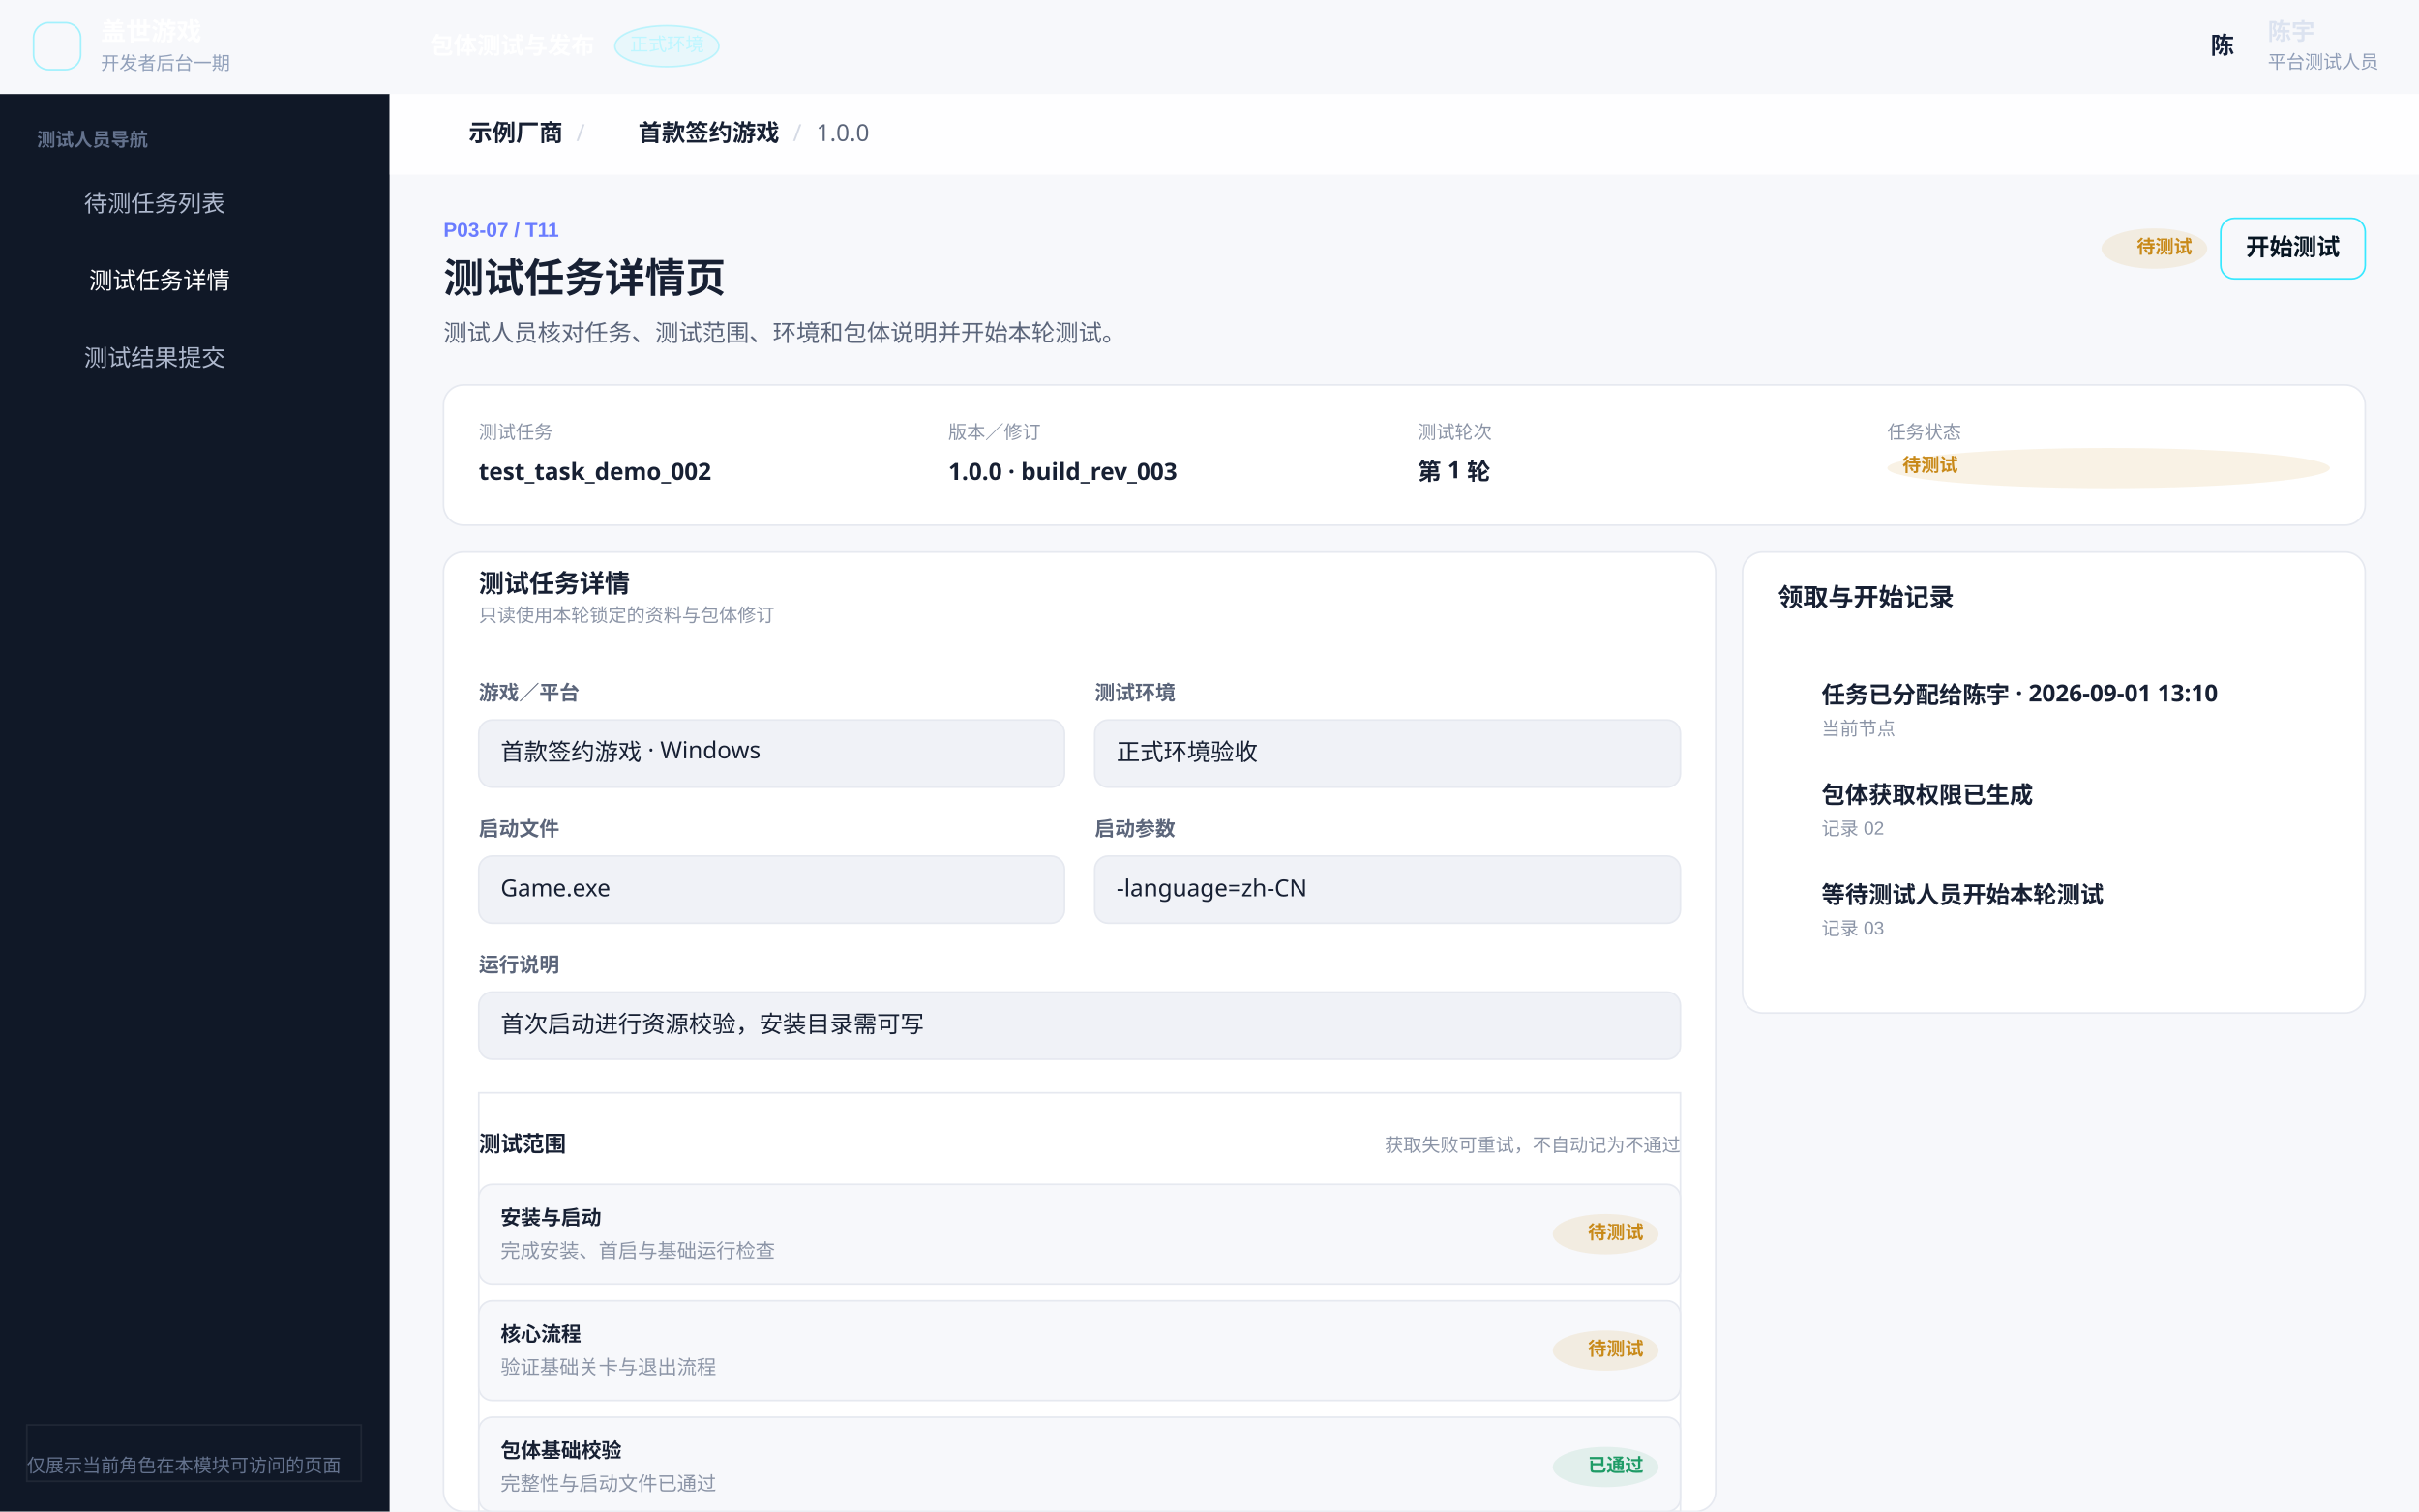
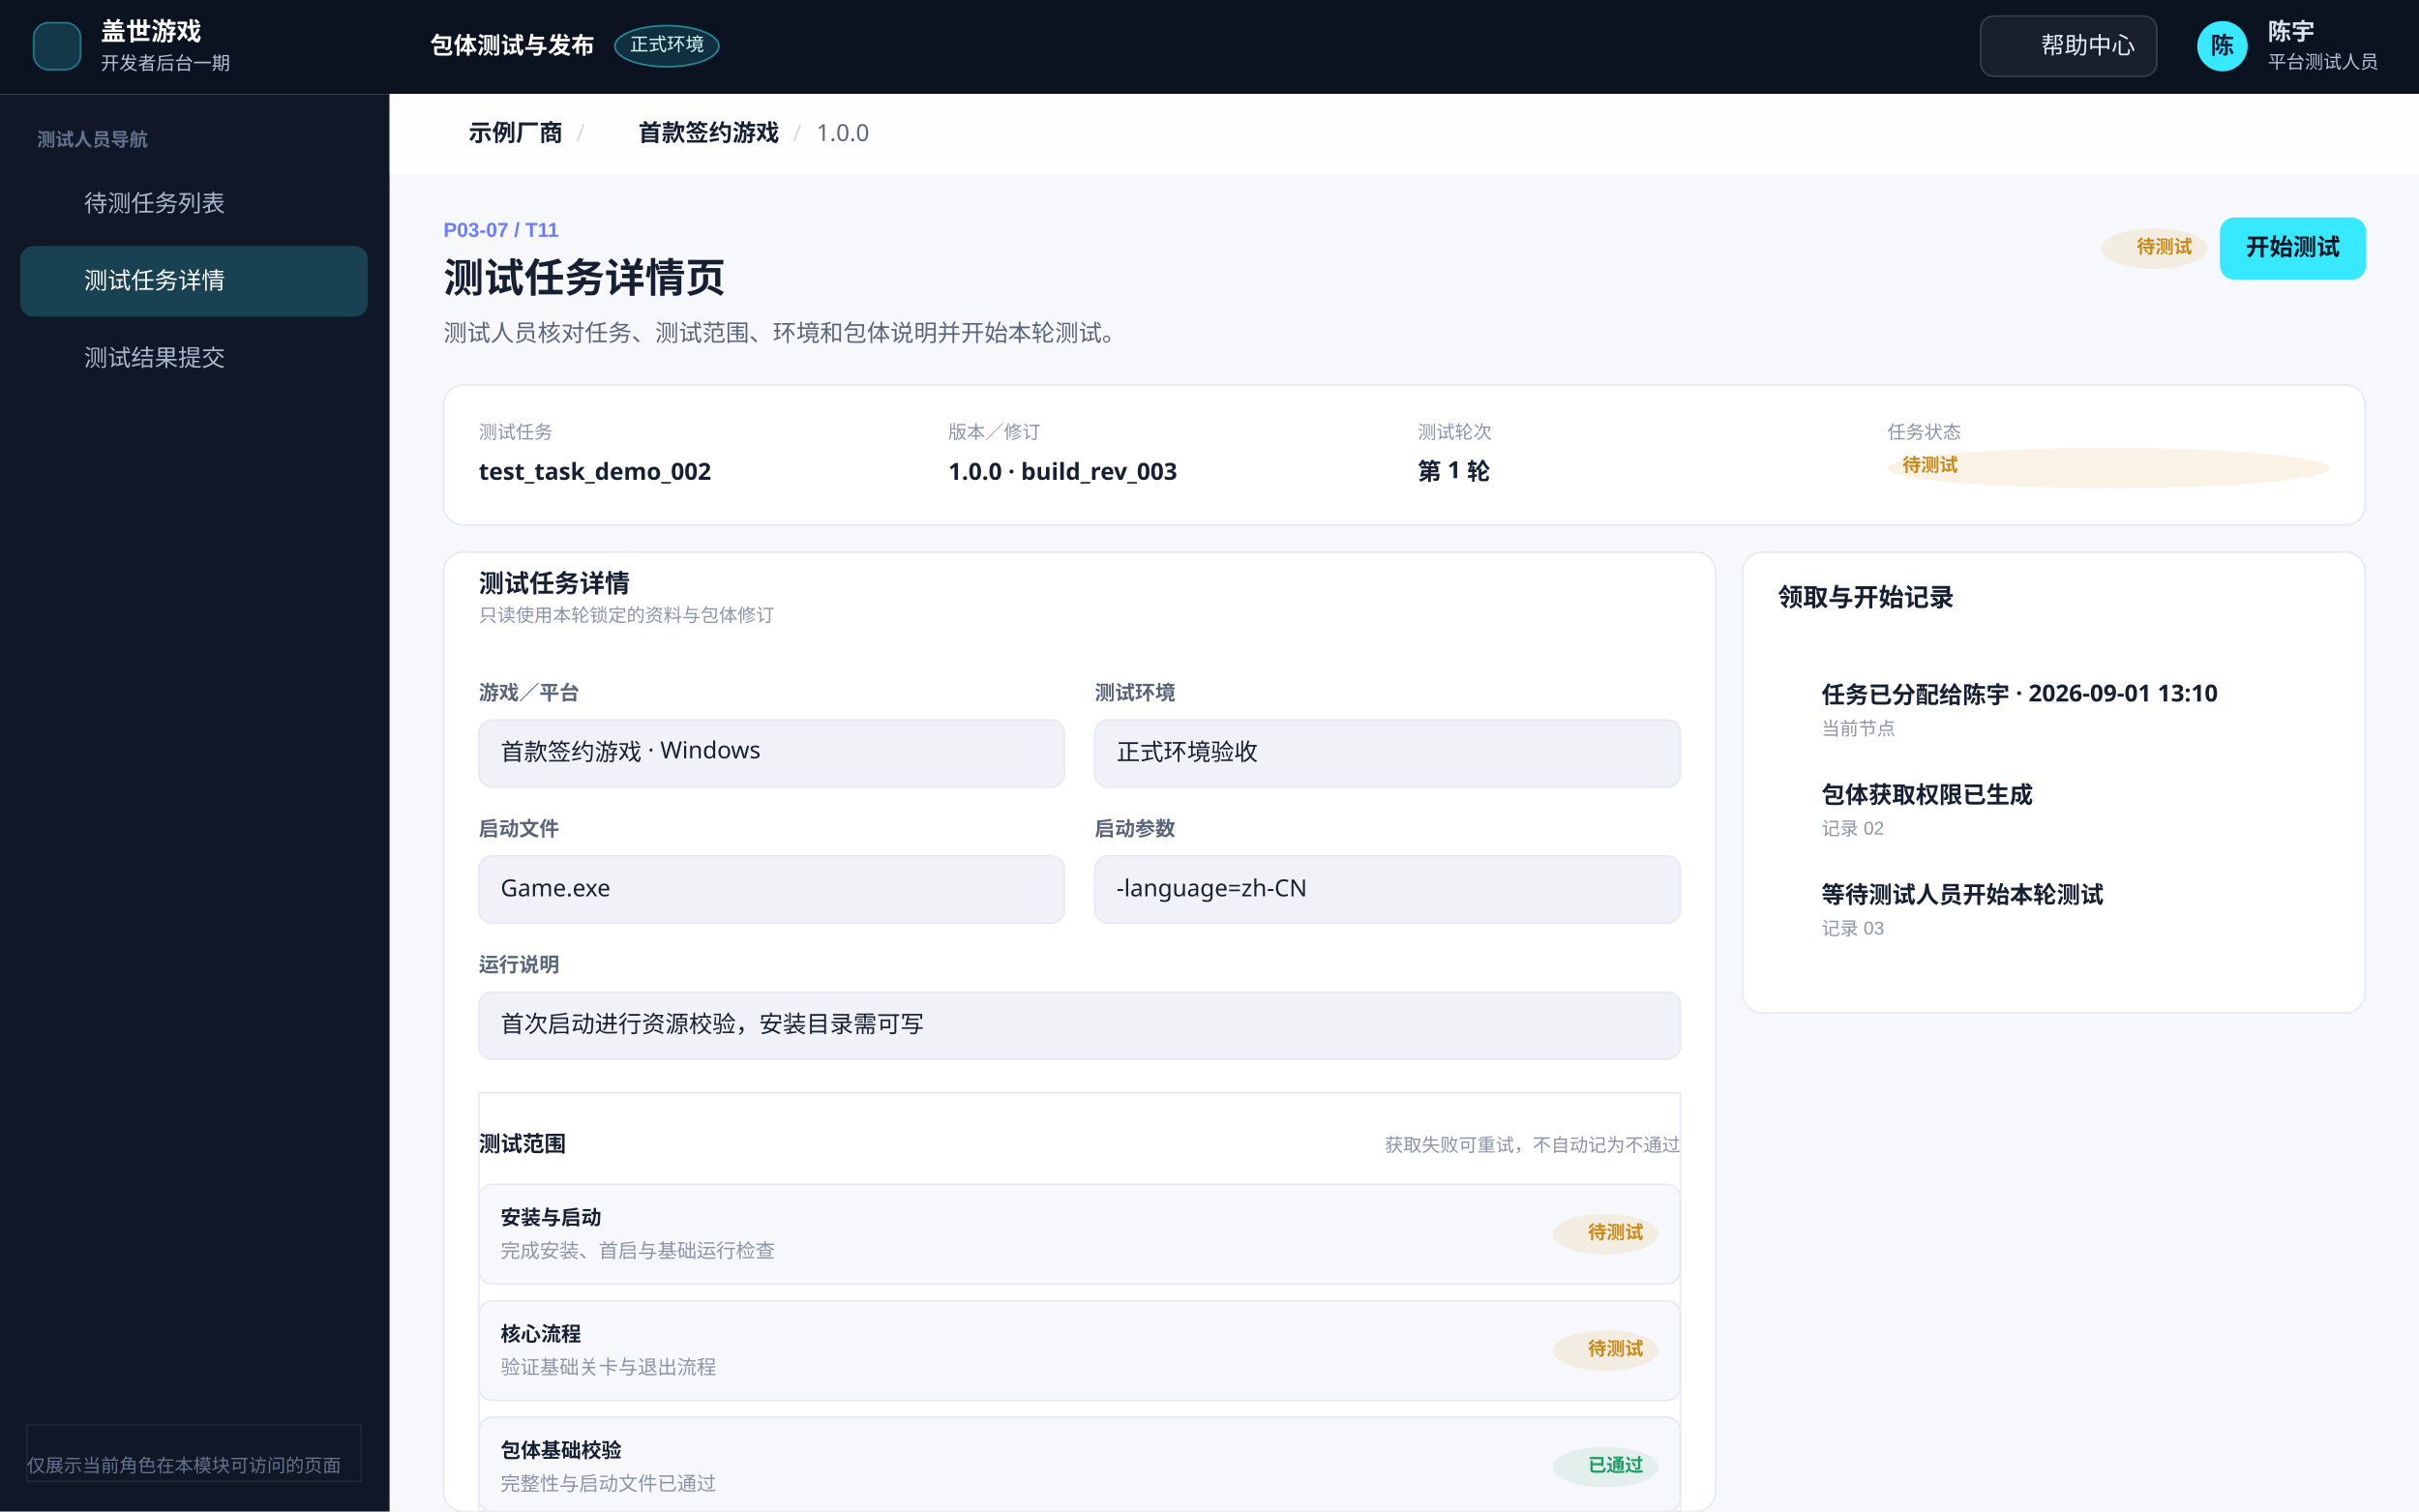
<svg xmlns="http://www.w3.org/2000/svg" width="1440" height="900" viewBox="0 0 1440 900">
  <defs>
    <clipPath id="clip-P03-07">
      <rect width="1440" height="900" />
    </clipPath>
  </defs>
  <g id="P03-07" data-frame-id="P03-07" data-role="tester" data-template="T11" clip-path="url(#clip-P03-07)">
    <rect id="node-P03-07-shape-0" x="0.00" y="0.00" width="1440.00" height="900.00" rx="0.00" fill="#f7f8fb" fill-opacity="1.000" />
-     <rect id="node-P03-07-shape-1" x="20.00" y="13.50" width="28.00" height="28.00" rx="9.00" fill="#000000" fill-opacity="0.000" stroke="#38e8ff" stroke-opacity="0.440" stroke-width="1.00" />
-     <rect id="node-P03-07-shape-2" x="366.00" y="15.25" width="62.00" height="24.50" rx="999.00" fill="#38e8ff" fill-opacity="0.080" stroke="#38e8ff" stroke-opacity="0.280" stroke-width="1.00" />
-     <rect id="node-P03-07-shape-3" x="0.00" y="56.00" width="232.00" height="844.00" rx="0.00" fill="#101827" fill-opacity="1.000" />
-     <rect id="node-P03-07-shape-4" x="16.00" y="848.50" width="199.00" height="33.50" rx="0.00" fill="#000000" fill-opacity="0.000" stroke="#ffffff" stroke-opacity="0.070" stroke-width="1.00" />
-     <rect id="node-P03-07-shape-5" x="232.00" y="56.00" width="1208.00" height="844.00" rx="0.00" fill="#f7f8fb" fill-opacity="1.000" />
-     <rect id="node-P03-07-shape-6" x="232.00" y="56.00" width="1208.00" height="48.00" rx="0.00" fill="#ffffff" fill-opacity="0.880" />
-     <rect id="node-P03-07-shape-7" x="1251.00" y="136.00" width="63.00" height="24.00" rx="999.00" fill="#c88918" fill-opacity="0.110" />
-     <rect id="node-P03-07-shape-8" x="1322.00" y="130.00" width="86.00" height="36.00" rx="8.00" fill="#000000" fill-opacity="0.000" stroke="#38e8ff" stroke-opacity="1.000" stroke-width="1.00" />
-     <rect id="node-P03-07-shape-9" x="264.00" y="229.19" width="1144.00" height="83.50" rx="12.00" fill="#ffffff" fill-opacity="1.000" stroke="#e6e9f0" stroke-opacity="1.000" stroke-width="1.00" />
-     <rect id="node-P03-07-shape-10" x="1123.50" y="266.69" width="263.50" height="24.00" rx="999.00" fill="#c88918" fill-opacity="0.110" />
-     <rect id="node-P03-07-shape-11" x="264.00" y="328.69" width="757.33" height="571.31" rx="12.00" fill="#ffffff" fill-opacity="1.000" stroke="#e6e9f0" stroke-opacity="1.000" stroke-width="1.00" />
-     <rect id="node-P03-07-shape-12" x="285.00" y="428.69" width="348.66" height="40.00" rx="8.00" fill="#f0f2f7" fill-opacity="1.000" stroke="#e6e9f0" stroke-opacity="1.000" stroke-width="1.00" />
-     <rect id="node-P03-07-shape-13" x="651.66" y="428.69" width="348.67" height="40.00" rx="8.00" fill="#f0f2f7" fill-opacity="1.000" stroke="#e6e9f0" stroke-opacity="1.000" stroke-width="1.00" />
-     <rect id="node-P03-07-shape-14" x="285.00" y="509.69" width="348.66" height="40.00" rx="8.00" fill="#f0f2f7" fill-opacity="1.000" stroke="#e6e9f0" stroke-opacity="1.000" stroke-width="1.00" />
-     <rect id="node-P03-07-shape-15" x="651.66" y="509.69" width="348.67" height="40.00" rx="8.00" fill="#f0f2f7" fill-opacity="1.000" stroke="#e6e9f0" stroke-opacity="1.000" stroke-width="1.00" />
-     <rect id="node-P03-07-shape-16" x="285.00" y="590.69" width="715.33" height="40.00" rx="8.00" fill="#f0f2f7" fill-opacity="1.000" stroke="#e6e9f0" stroke-opacity="1.000" stroke-width="1.00" />
-     <rect id="node-P03-07-shape-17" x="285.00" y="650.69" width="715.33" height="249.31" rx="0.00" fill="#000000" fill-opacity="0.000" stroke="#e6e9f0" stroke-opacity="1.000" stroke-width="1.00" />
-     <rect id="node-P03-07-shape-18" x="285.00" y="705.19" width="715.33" height="59.33" rx="8.00" fill="#f7f8fb" fill-opacity="1.000" stroke="#e6e9f0" stroke-opacity="1.000" stroke-width="1.00" />
-     <rect id="node-P03-07-shape-19" x="924.33" y="722.84" width="63.00" height="24.00" rx="999.00" fill="#c88918" fill-opacity="0.110" />
-     <rect id="node-P03-07-shape-20" x="285.00" y="774.52" width="715.33" height="59.33" rx="8.00" fill="#f7f8fb" fill-opacity="1.000" stroke="#e6e9f0" stroke-opacity="1.000" stroke-width="1.00" />
-     <rect id="node-P03-07-shape-21" x="924.33" y="792.17" width="63.00" height="24.00" rx="999.00" fill="#c88918" fill-opacity="0.110" />
-     <rect id="node-P03-07-shape-22" x="285.00" y="843.84" width="715.33" height="56.16" rx="8.00" fill="#f7f8fb" fill-opacity="1.000" stroke="#e6e9f0" stroke-opacity="1.000" stroke-width="1.00" />
-     <rect id="node-P03-07-shape-23" x="924.33" y="861.50" width="63.00" height="24.00" rx="999.00" fill="#1e9b66" fill-opacity="0.100" />
-     <rect id="node-P03-07-shape-24" x="1037.33" y="328.69" width="370.66" height="274.50" rx="12.00" fill="#ffffff" fill-opacity="1.000" stroke="#e6e9f0" stroke-opacity="1.000" stroke-width="1.00" />
+     <rect id="node-P03-07-shape-1" x="0.00" y="0.00" width="1440.00" height="56.00" rx="0.00" fill="#0b1220" fill-opacity="1.000" />
+     <rect id="node-P03-07-shape-2" x="20.00" y="13.50" width="28.00" height="28.00" rx="9.00" fill="#38e8ff" fill-opacity="0.180" stroke="#38e8ff" stroke-opacity="0.440" stroke-width="1.00" />
+     <rect id="node-P03-07-shape-3" x="366.00" y="15.25" width="62.00" height="24.50" rx="999.00" fill="#38e8ff" fill-opacity="0.140" stroke="#38e8ff" stroke-opacity="0.520" stroke-width="1.00" />
+     <rect id="node-P03-07-shape-4" x="1179.00" y="9.50" width="105.00" height="36.00" rx="8.00" fill="#ffffff" fill-opacity="0.060" stroke="#ffffff" stroke-opacity="0.160" stroke-width="1.00" />
+     <rect id="node-P03-07-shape-5" x="1308.00" y="12.50" width="30.00" height="30.00" rx="50.00" fill="#38e8ff" fill-opacity="1.000" />
+     <rect id="node-P03-07-shape-6" x="0.00" y="56.00" width="232.00" height="844.00" rx="0.00" fill="#101827" fill-opacity="1.000" />
+     <rect id="node-P03-07-shape-7" x="12.00" y="146.50" width="207.00" height="42.00" rx="8.00" fill="#38e8ff" fill-opacity="0.200" />
+     <rect id="node-P03-07-shape-8" x="16.00" y="848.50" width="199.00" height="33.50" rx="0.00" fill="#000000" fill-opacity="0.000" stroke="#ffffff" stroke-opacity="0.070" stroke-width="1.00" />
+     <rect id="node-P03-07-shape-9" x="232.00" y="56.00" width="1208.00" height="844.00" rx="0.00" fill="#f7f8fb" fill-opacity="1.000" />
+     <rect id="node-P03-07-shape-10" x="232.00" y="56.00" width="1208.00" height="48.00" rx="0.00" fill="#ffffff" fill-opacity="0.880" />
+     <rect id="node-P03-07-shape-11" x="1251.00" y="136.00" width="63.00" height="24.00" rx="999.00" fill="#c88918" fill-opacity="0.110" />
+     <rect id="node-P03-07-shape-12" x="1322.00" y="130.00" width="86.00" height="36.00" rx="8.00" fill="#38e8ff" fill-opacity="1.000" stroke="#38e8ff" stroke-opacity="1.000" stroke-width="1.00" />
+     <rect id="node-P03-07-shape-13" x="264.00" y="229.19" width="1144.00" height="83.50" rx="12.00" fill="#ffffff" fill-opacity="1.000" stroke="#e6e9f0" stroke-opacity="1.000" stroke-width="1.00" />
+     <rect id="node-P03-07-shape-14" x="1123.50" y="266.69" width="263.50" height="24.00" rx="999.00" fill="#c88918" fill-opacity="0.110" />
+     <rect id="node-P03-07-shape-15" x="264.00" y="328.69" width="757.33" height="571.31" rx="12.00" fill="#ffffff" fill-opacity="1.000" stroke="#e6e9f0" stroke-opacity="1.000" stroke-width="1.00" />
+     <rect id="node-P03-07-shape-16" x="285.00" y="428.69" width="348.66" height="40.00" rx="8.00" fill="#f0f2f7" fill-opacity="1.000" stroke="#e6e9f0" stroke-opacity="1.000" stroke-width="1.00" />
+     <rect id="node-P03-07-shape-17" x="651.66" y="428.69" width="348.67" height="40.00" rx="8.00" fill="#f0f2f7" fill-opacity="1.000" stroke="#e6e9f0" stroke-opacity="1.000" stroke-width="1.00" />
+     <rect id="node-P03-07-shape-18" x="285.00" y="509.69" width="348.66" height="40.00" rx="8.00" fill="#f0f2f7" fill-opacity="1.000" stroke="#e6e9f0" stroke-opacity="1.000" stroke-width="1.00" />
+     <rect id="node-P03-07-shape-19" x="651.66" y="509.69" width="348.67" height="40.00" rx="8.00" fill="#f0f2f7" fill-opacity="1.000" stroke="#e6e9f0" stroke-opacity="1.000" stroke-width="1.00" />
+     <rect id="node-P03-07-shape-20" x="285.00" y="590.69" width="715.33" height="40.00" rx="8.00" fill="#f0f2f7" fill-opacity="1.000" stroke="#e6e9f0" stroke-opacity="1.000" stroke-width="1.00" />
+     <rect id="node-P03-07-shape-21" x="285.00" y="650.69" width="715.33" height="249.31" rx="0.00" fill="#000000" fill-opacity="0.000" stroke="#e6e9f0" stroke-opacity="1.000" stroke-width="1.00" />
+     <rect id="node-P03-07-shape-22" x="285.00" y="705.19" width="715.33" height="59.33" rx="8.00" fill="#f7f8fb" fill-opacity="1.000" stroke="#e6e9f0" stroke-opacity="1.000" stroke-width="1.00" />
+     <rect id="node-P03-07-shape-23" x="924.33" y="722.84" width="63.00" height="24.00" rx="999.00" fill="#c88918" fill-opacity="0.110" />
+     <rect id="node-P03-07-shape-24" x="285.00" y="774.52" width="715.33" height="59.33" rx="8.00" fill="#f7f8fb" fill-opacity="1.000" stroke="#e6e9f0" stroke-opacity="1.000" stroke-width="1.00" />
+     <rect id="node-P03-07-shape-25" x="924.33" y="792.17" width="63.00" height="24.00" rx="999.00" fill="#c88918" fill-opacity="0.110" />
+     <rect id="node-P03-07-shape-26" x="285.00" y="843.84" width="715.33" height="56.16" rx="8.00" fill="#f7f8fb" fill-opacity="1.000" stroke="#e6e9f0" stroke-opacity="1.000" stroke-width="1.00" />
+     <rect id="node-P03-07-shape-27" x="924.33" y="861.50" width="63.00" height="24.00" rx="999.00" fill="#1e9b66" fill-opacity="0.100" />
+     <rect id="node-P03-07-shape-28" x="1037.33" y="328.69" width="370.66" height="274.50" rx="12.00" fill="#ffffff" fill-opacity="1.000" stroke="#e6e9f0" stroke-opacity="1.000" stroke-width="1.00" />
    <text x="60.00" y="24.00" font-family="Microsoft YaHei" font-size="15.00" font-weight="650" fill="#ffffff" fill-opacity="1.000">盖世游戏</text>
-     <text x="60.00" y="41.50" font-family="Microsoft YaHei" font-size="11.00" font-weight="400" fill="#91a0ba" fill-opacity="1.000">开发者后台一期</text>
+     <text x="60.00" y="41.50" font-family="Microsoft YaHei" font-size="11.00" font-weight="400" fill="#b7c2d6" fill-opacity="1.000">开发者后台一期</text>
    <text x="256.00" y="32.00" font-family="Microsoft YaHei" font-size="14.00" font-weight="700" fill="#ffffff" fill-opacity="1.000">包体测试与发布</text>
-     <text x="375.00" y="30.25" font-family="Microsoft YaHei" font-size="11.00" font-weight="400" fill="#bdf6ff" fill-opacity="1.000">正式环境</text>
+     <text x="375.00" y="30.25" font-family="Microsoft YaHei" font-size="11.00" font-weight="400" fill="#d9fbff" fill-opacity="1.000">正式环境</text>
+     <text x="1215.00" y="32.00" font-family="Microsoft YaHei" font-size="14.00" font-weight="400" fill="#eaf0fa" fill-opacity="1.000">帮助中心</text>
    <text x="1316.00" y="32.00" font-family="Microsoft YaHei" font-size="14.00" font-weight="700" fill="#142039" fill-opacity="1.000">陈</text>
    <text x="1350.00" y="23.75" font-family="Microsoft YaHei" font-size="14.00" font-weight="700" fill="#dce3f0" fill-opacity="1.000">陈宇</text>
-     <text x="1350.00" y="40.75" font-family="Microsoft YaHei" font-size="11.00" font-weight="400" fill="#8f9db7" fill-opacity="1.000">平台测试人员</text>
+     <text x="1350.00" y="40.75" font-family="Microsoft YaHei" font-size="11.00" font-weight="400" fill="#b7c2d6" fill-opacity="1.000">平台测试人员</text>
    <text x="22.00" y="87.00" font-family="Microsoft YaHei" font-size="11.00" font-weight="700" fill="#64728d" fill-opacity="1.000">测试人员导航</text>
-     <text x="50.00" y="126.00" font-family="Microsoft YaHei" font-size="14.00" font-weight="400" fill="#aeb8cd" fill-opacity="1.000">待测任务列表</text>
-     <text x="53.00" y="172.00" font-family="Microsoft YaHei" font-size="14.00" font-weight="400" fill="#ffffff" fill-opacity="1.000">测试任务详情</text>
-     <text x="50.00" y="218.00" font-family="Microsoft YaHei" font-size="14.00" font-weight="400" fill="#aeb8cd" fill-opacity="1.000">测试结果提交</text>
+     <text x="50.00" y="126.00" font-family="Microsoft YaHei" font-size="14.00" font-weight="400" fill="#aab7ca" fill-opacity="1.000">待测任务列表</text>
+     <text x="50.00" y="172.00" font-family="Microsoft YaHei" font-size="14.00" font-weight="400" fill="#ffffff" fill-opacity="1.000">测试任务详情</text>
+     <text x="50.00" y="218.00" font-family="Microsoft YaHei" font-size="14.00" font-weight="400" fill="#aab7ca" fill-opacity="1.000">测试结果提交</text>
    <text x="16.00" y="876.50" font-family="Microsoft YaHei" font-size="11.00" font-weight="400" fill="#64728d" fill-opacity="1.000">仅展示当前角色在本模块可访问的页面</text>
    <text x="279.00" y="84.00" font-family="Microsoft YaHei" font-size="14.00" font-weight="600" fill="#172033" fill-opacity="1.000">示例厂商</text>
    <text x="343.00" y="84.00" font-family="Microsoft YaHei" font-size="14.00" font-weight="400" fill="#d5dae5" fill-opacity="1.000">/</text>
    <text x="379.98" y="84.00" font-family="Microsoft YaHei" font-size="14.00" font-weight="600" fill="#172033" fill-opacity="1.000">首款签约游戏</text>
    <text x="471.98" y="84.00" font-family="Microsoft YaHei" font-size="14.00" font-weight="400" fill="#d5dae5" fill-opacity="1.000">/</text>
    <text x="485.97" y="84.00" font-family="Microsoft YaHei" font-size="14.00" font-weight="400" fill="#5b657a" fill-opacity="1.000">1.0.0</text>
    <text x="264.00" y="141.00" font-family="Arial" font-size="12.00" font-weight="700" fill="#6a7cff" fill-opacity="1.000">P03-07 / T11</text>
    <text x="264.00" y="174.00" font-family="Microsoft YaHei" font-size="24.00" font-weight="700" fill="#172033" fill-opacity="1.000">测试任务详情页</text>
    <text x="264.00" y="203.19" font-family="Microsoft YaHei" font-size="14.00" font-weight="400" fill="#5b657a" fill-opacity="1.000">测试人员核对任务、测试范围、环境和包体说明并开始本轮测试。</text>
    <text x="1272.00" y="150.75" font-family="Microsoft YaHei" font-size="11.00" font-weight="650" fill="#c88918" fill-opacity="1.000">待测试</text>
    <text x="1337.00" y="152.00" font-family="Microsoft YaHei" font-size="14.00" font-weight="650" fill="#071522" fill-opacity="1.000">开始测试</text>
    <text x="285.00" y="261.19" font-family="Microsoft YaHei" font-size="11.00" font-weight="400" fill="#8b94a6" fill-opacity="1.000">测试任务</text>
    <text x="285.00" y="285.69" font-family="Microsoft YaHei" font-size="14.00" font-weight="700" fill="#172033" fill-opacity="1.000">test_task_demo_002</text>
    <text x="564.50" y="261.19" font-family="Microsoft YaHei" font-size="11.00" font-weight="400" fill="#8b94a6" fill-opacity="1.000">版本／修订</text>
    <text x="564.50" y="285.69" font-family="Microsoft YaHei" font-size="14.00" font-weight="700" fill="#172033" fill-opacity="1.000">1.0.0 · build_rev_003</text>
    <text x="844.00" y="261.19" font-family="Microsoft YaHei" font-size="11.00" font-weight="400" fill="#8b94a6" fill-opacity="1.000">测试轮次</text>
    <text x="844.00" y="285.69" font-family="Microsoft YaHei" font-size="14.00" font-weight="700" fill="#172033" fill-opacity="1.000">第 1 轮</text>
    <text x="1123.50" y="261.19" font-family="Microsoft YaHei" font-size="11.00" font-weight="400" fill="#8b94a6" fill-opacity="1.000">任务状态</text>
    <text x="1132.50" y="280.69" font-family="Microsoft YaHei" font-size="11.00" font-weight="650" fill="#c88918" fill-opacity="1.000">待测试</text>
    <text x="285.00" y="352.69" font-family="Microsoft YaHei" font-size="15.00" font-weight="700" fill="#172033" fill-opacity="1.000">测试任务详情</text>
    <text x="285.00" y="370.19" font-family="Microsoft YaHei" font-size="11.00" font-weight="400" fill="#8b94a6" fill-opacity="1.000">只读使用本轮锁定的资料与包体修订</text>
    <text x="285.00" y="416.69" font-family="Microsoft YaHei" font-size="12.00" font-weight="600" fill="#5b657a" fill-opacity="1.000">游戏／平台</text>
    <text x="298.00" y="452.69" font-family="Microsoft YaHei" font-size="14.00" font-weight="400" fill="#172033" fill-opacity="1.000">首款签约游戏 · Windows</text>
    <text x="651.66" y="416.69" font-family="Microsoft YaHei" font-size="12.00" font-weight="600" fill="#5b657a" fill-opacity="1.000">测试环境</text>
    <text x="664.66" y="452.69" font-family="Microsoft YaHei" font-size="14.00" font-weight="400" fill="#172033" fill-opacity="1.000">正式环境验收</text>
    <text x="285.00" y="497.69" font-family="Microsoft YaHei" font-size="12.00" font-weight="600" fill="#5b657a" fill-opacity="1.000">启动文件</text>
    <text x="298.00" y="533.69" font-family="Microsoft YaHei" font-size="14.00" font-weight="400" fill="#172033" fill-opacity="1.000">Game.exe</text>
    <text x="651.66" y="497.69" font-family="Microsoft YaHei" font-size="12.00" font-weight="600" fill="#5b657a" fill-opacity="1.000">启动参数</text>
    <text x="664.66" y="533.69" font-family="Microsoft YaHei" font-size="14.00" font-weight="400" fill="#172033" fill-opacity="1.000">-language=zh-CN</text>
    <text x="285.00" y="578.69" font-family="Microsoft YaHei" font-size="12.00" font-weight="600" fill="#5b657a" fill-opacity="1.000">运行说明</text>
    <text x="298.00" y="614.69" font-family="Microsoft YaHei" font-size="14.00" font-weight="400" fill="#172033" fill-opacity="1.000">首次启动进行资源校验，安装目录需可写</text>
    <text x="285.00" y="685.69" font-family="Microsoft YaHei" font-size="13.00" font-weight="700" fill="#172033" fill-opacity="1.000">测试范围</text>
    <text x="824.33" y="685.69" font-family="Microsoft YaHei" font-size="11.00" font-weight="400" fill="#8b94a6" fill-opacity="1.000">获取失败可重试，不自动记为不通过</text>
    <text x="298.00" y="729.19" font-family="Microsoft YaHei" font-size="12.00" font-weight="700" fill="#172033" fill-opacity="1.000">安装与启动</text>
    <text x="298.00" y="748.85" font-family="Microsoft YaHei" font-size="11.67" font-weight="400" fill="#8b94a6" fill-opacity="1.000">完成安装、首启与基础运行检查</text>
    <text x="945.33" y="737.59" font-family="Microsoft YaHei" font-size="11.00" font-weight="650" fill="#c88918" fill-opacity="1.000">待测试</text>
    <text x="298.00" y="798.52" font-family="Microsoft YaHei" font-size="12.00" font-weight="700" fill="#172033" fill-opacity="1.000">核心流程</text>
    <text x="298.00" y="818.18" font-family="Microsoft YaHei" font-size="11.67" font-weight="400" fill="#8b94a6" fill-opacity="1.000">验证基础关卡与退出流程</text>
    <text x="945.33" y="806.92" font-family="Microsoft YaHei" font-size="11.00" font-weight="650" fill="#c88918" fill-opacity="1.000">待测试</text>
    <text x="298.00" y="867.84" font-family="Microsoft YaHei" font-size="12.00" font-weight="700" fill="#172033" fill-opacity="1.000">包体基础校验</text>
    <text x="298.00" y="887.51" font-family="Microsoft YaHei" font-size="11.67" font-weight="400" fill="#8b94a6" fill-opacity="1.000">完整性与启动文件已通过</text>
    <text x="945.33" y="876.25" font-family="Microsoft YaHei" font-size="11.00" font-weight="650" fill="#1e9b66" fill-opacity="1.000">已通过</text>
    <text x="1058.33" y="360.94" font-family="Microsoft YaHei" font-size="15.00" font-weight="700" fill="#172033" fill-opacity="1.000">领取与开始记录</text>
    <text x="1084.33" y="418.69" font-family="Microsoft YaHei" font-size="14.00" font-weight="650" fill="#172033" fill-opacity="1.000">任务已分配给陈宇 · 2026-09-01 13:10</text>
    <text x="1084.33" y="437.69" font-family="Arial" font-size="11.00" font-weight="400" fill="#8b94a6" fill-opacity="1.000">当前节点</text>
    <text x="1084.33" y="478.19" font-family="Microsoft YaHei" font-size="14.00" font-weight="650" fill="#172033" fill-opacity="1.000">包体获取权限已生成</text>
    <text x="1084.33" y="497.19" font-family="Arial" font-size="11.00" font-weight="400" fill="#8b94a6" fill-opacity="1.000">记录 02</text>
    <text x="1084.33" y="537.69" font-family="Microsoft YaHei" font-size="14.00" font-weight="650" fill="#172033" fill-opacity="1.000">等待测试人员开始本轮测试</text>
    <text x="1084.33" y="556.69" font-family="Arial" font-size="11.00" font-weight="400" fill="#8b94a6" fill-opacity="1.000">记录 03</text>
  </g>
</svg>
